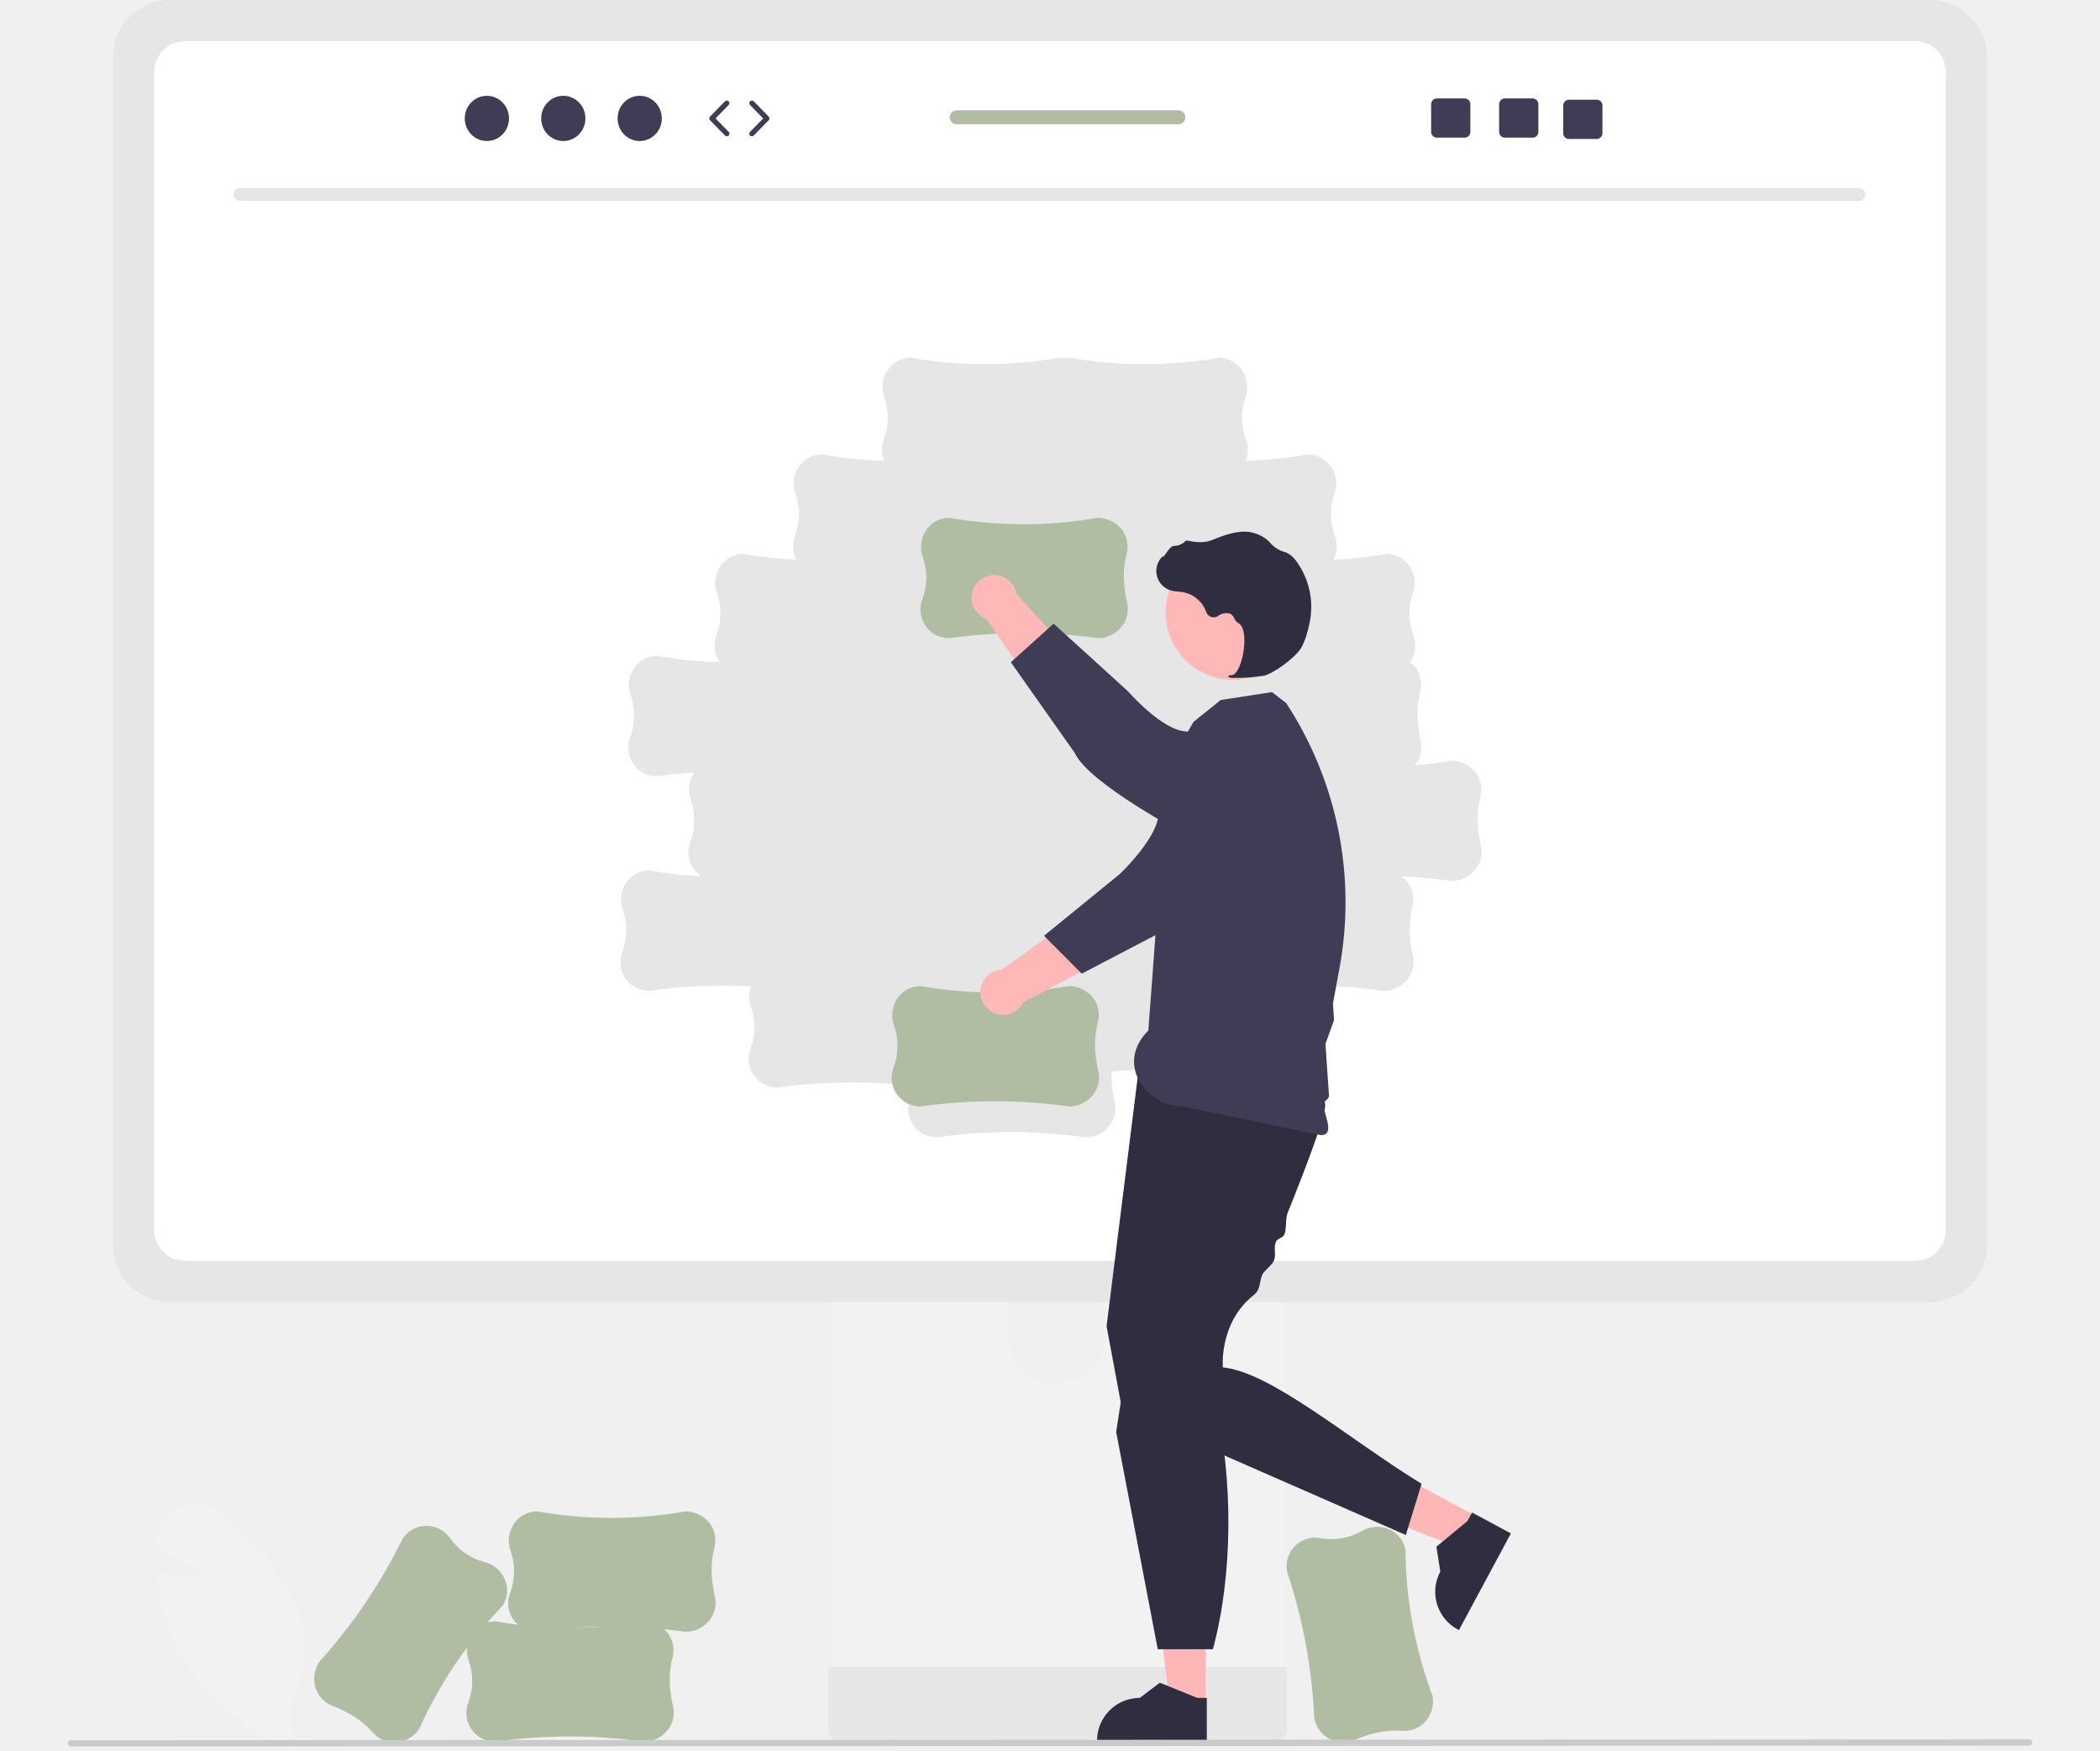
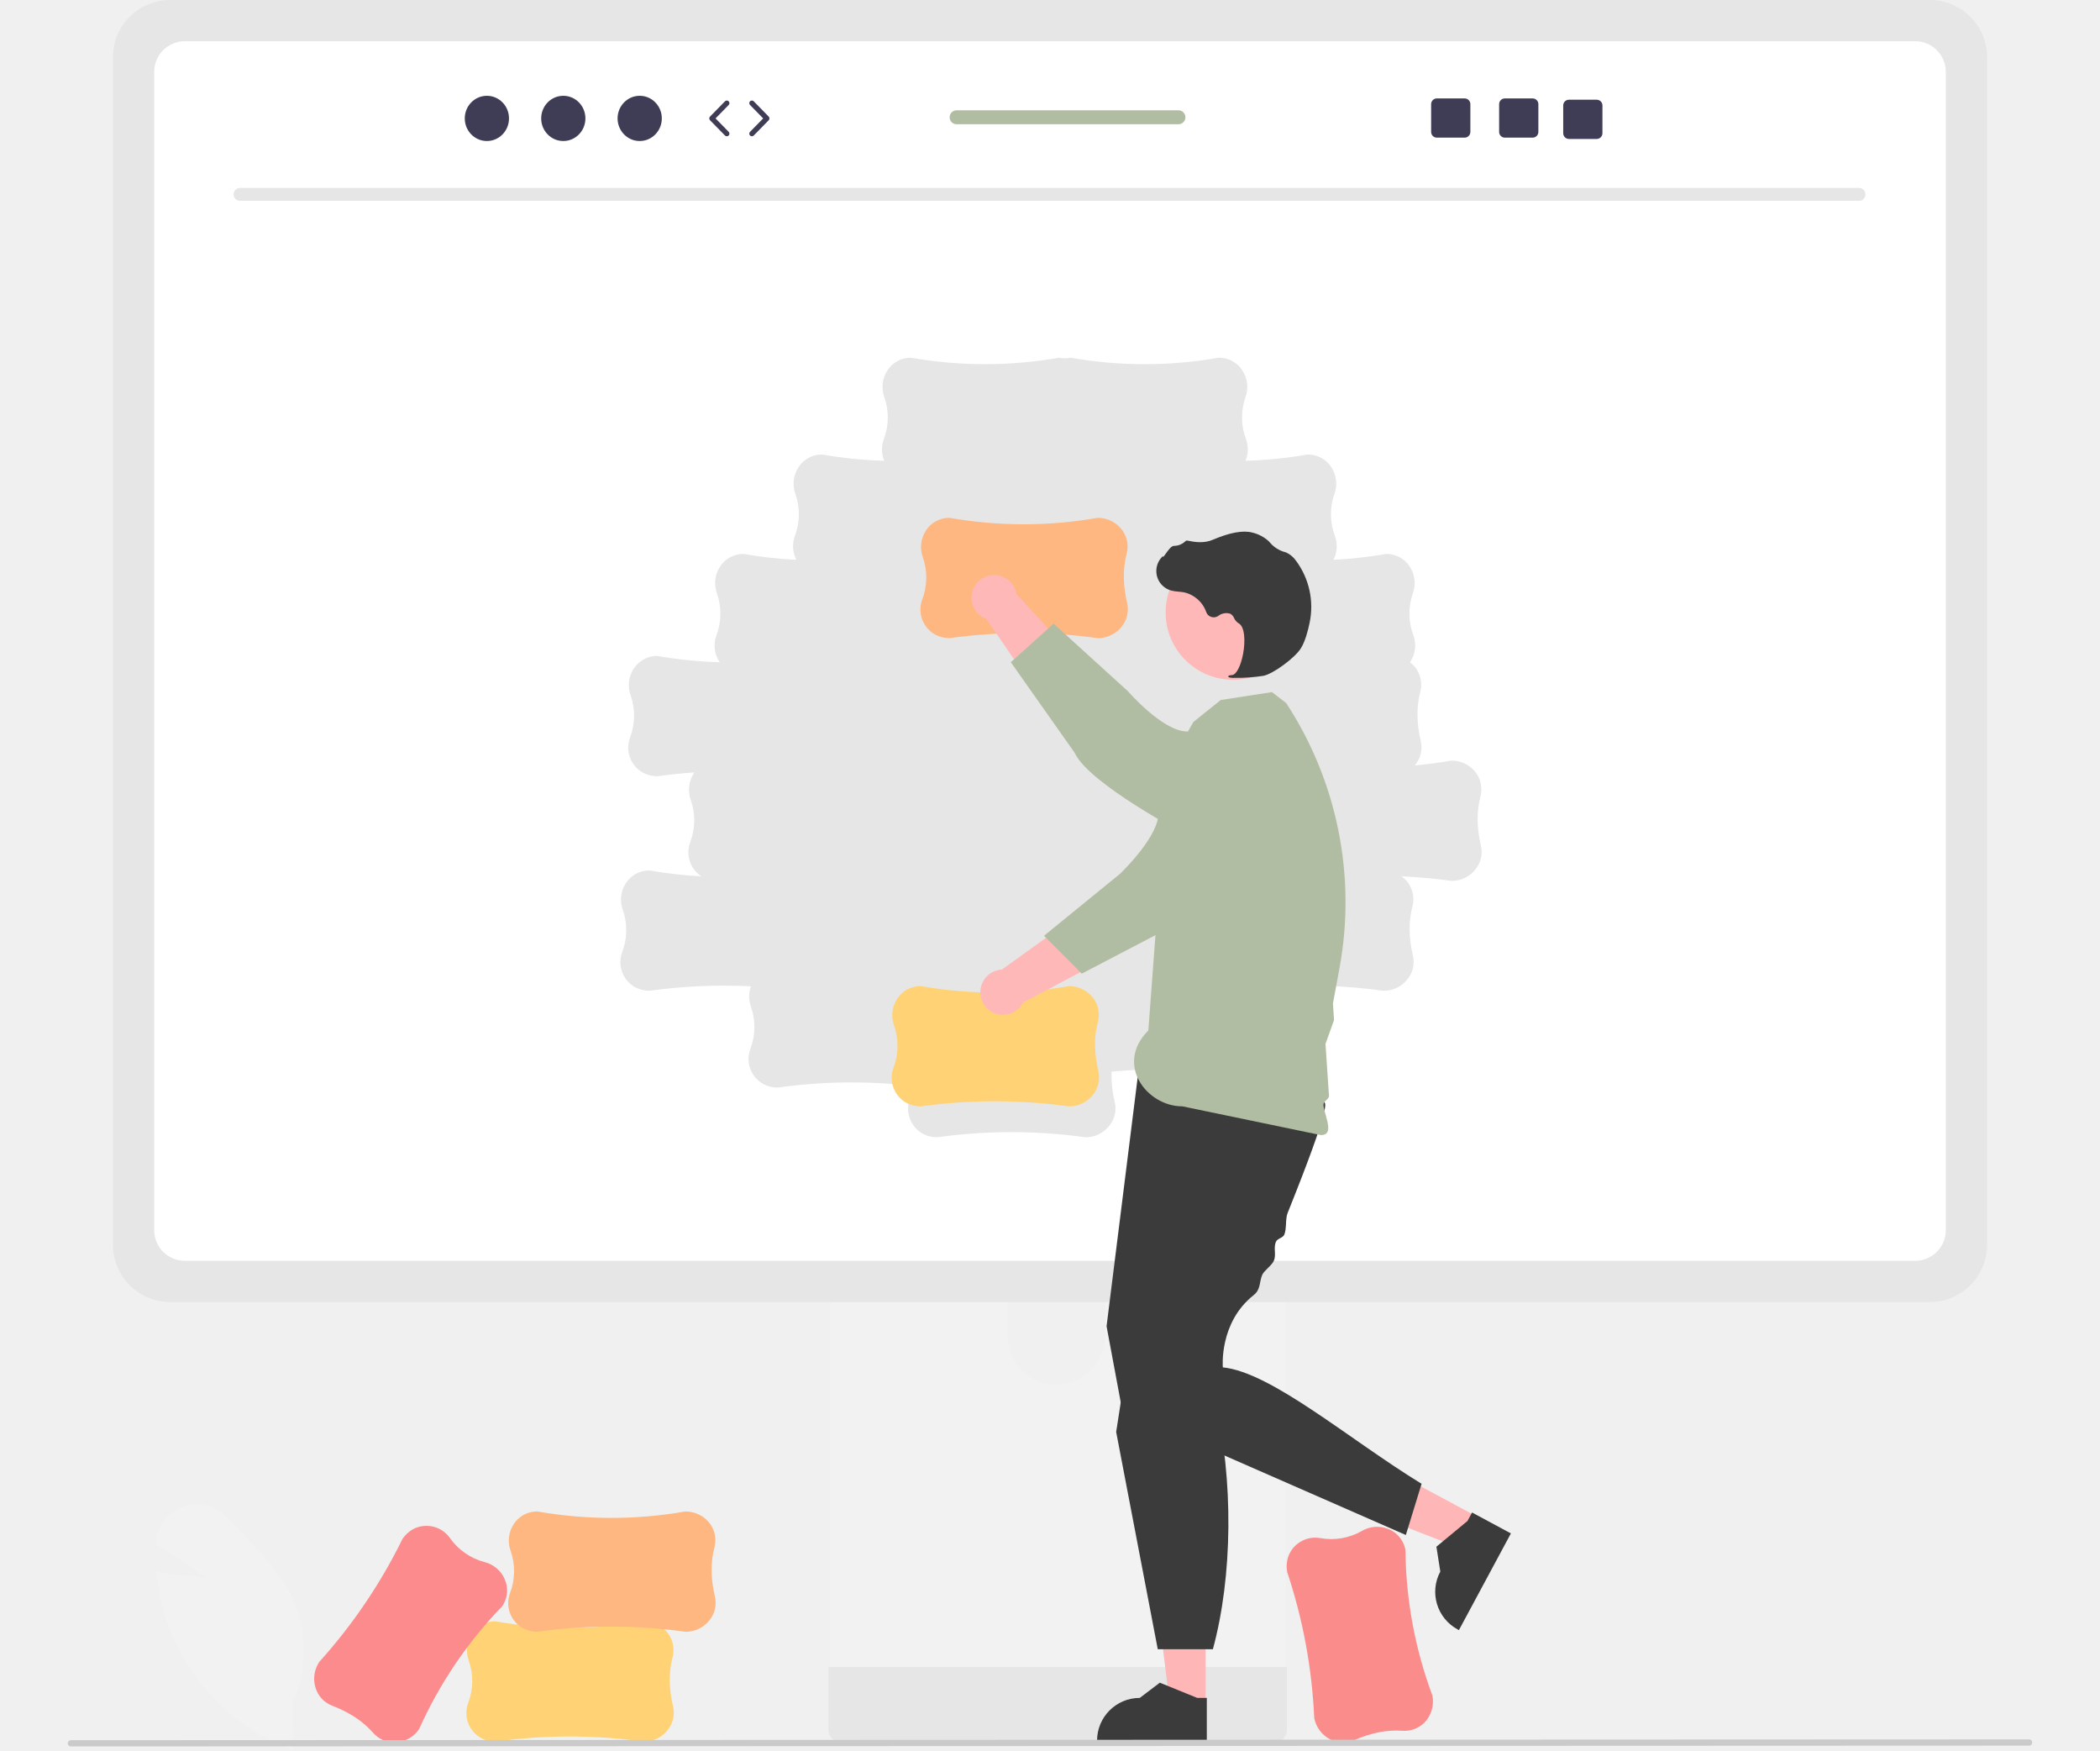
<svg xmlns="http://www.w3.org/2000/svg" width="600.119" height="500.03" viewBox="0 0 751.119 669.03">
  <path d="M86.152,669.03l-.654-.243c-22.143-8.352-39.491-26.021-47.436-48.313-2.153-6.195-3.516-12.637-4.059-19.173l-.053-.624,.616,.11c7.354,1.32,15.073,2.049,18.513,2.334l-19.296-12.769,.035-.663c.3-6.234,4.363-11.657,10.261-13.698,5.954-2.199,12.647-.554,16.904,4.154,1.918,2.082,3.947,4.178,5.908,6.205,6.74,6.965,13.709,14.168,18.116,22.671,6.627,13.101,6.987,28.494,.979,41.891l.168,18.118Z" fill="#f2f2f2" />
-   <path d="M476.589,656.657l-.008-.069c-.853-18.939-4.328-37.668-10.326-55.652l-.006-.03c-.35-1.847-.248-3.751,.296-5.55,1.675-5.157,6.87-8.314,12.219-7.426,5.525,1.038,11.24,.062,16.108-2.75,3.092-1.793,6.843-2.042,10.144-.671,3.113,1.269,5.441,3.936,6.278,7.191,.065,.256,.123,.515,.172,.778,.176,19.028,3.671,37.879,10.328,55.705l.004,.023c.696,3.681-.415,7.473-2.988,10.196-2.274,2.308-5.461,3.479-8.689,3.192-5.794-.395-11.754,.78-18.218,3.595-2.258,1.005-4.797,1.183-7.174,.504-4.203-1.232-7.352-4.727-8.141-9.035Z" fill="#b0bda2" />
+   <path d="M476.589,656.657l-.008-.069c-.853-18.939-4.328-37.668-10.326-55.652l-.006-.03c-.35-1.847-.248-3.751,.296-5.55,1.675-5.157,6.87-8.314,12.219-7.426,5.525,1.038,11.24,.062,16.108-2.75,3.092-1.793,6.843-2.042,10.144-.671,3.113,1.269,5.441,3.936,6.278,7.191,.065,.256,.123,.515,.172,.778,.176,19.028,3.671,37.879,10.328,55.705l.004,.023c.696,3.681-.415,7.473-2.988,10.196-2.274,2.308-5.461,3.479-8.689,3.192-5.794-.395-11.754,.78-18.218,3.595-2.258,1.005-4.797,1.183-7.174,.504-4.203-1.232-7.352-4.727-8.141-9.035Z" fill="#fb8c8c" />
  <path d="M291.366,396.5v248.7h174.231v-248.7c.006-3.672-2.384-6.918-5.893-8.002-.805-.266-1.649-.397-2.498-.388h-157.426c-4.638-.009-8.405,3.744-8.414,8.382v.008Zm67.995,85.454c.095-10.272,8.498-18.523,18.77-18.428,10.139,.093,18.335,8.289,18.428,18.428v28.857c-.049,10.272-8.415,18.56-18.687,18.511-10.203-.048-18.463-8.308-18.511-18.511v-28.857Z" fill="#f2f2f2" />
  <path d="M290.833,637.246v23.983c.008,2.585,2.095,4.683,4.68,4.704h165.938c2.589-.013,4.681-2.115,4.68-4.704v-23.983h-175.298Z" fill="#e6e6e6" />
  <path d="M17.277,21.8V475.892c.01,12.049,9.775,21.815,21.824,21.824H712.018c12.049-.009,21.815-9.775,21.824-21.824V21.8c-.029-12.037-9.787-21.785-21.824-21.8H39.101c-12.037,.015-21.796,9.763-21.824,21.8Z" fill="#e6e6e6" />
  <path d="M706.404,15.762H44.715c-6.445,.014-11.663,5.243-11.664,11.688V470.29c.011,6.437,5.227,11.653,11.664,11.664H706.404c6.437-.011,11.653-5.227,11.664-11.664V27.45c-.001-6.445-5.218-11.674-11.664-11.688Zm-166.914,314.618c-1.978,3.907-5.989,6.366-10.368,6.356l-.069-.005c-6.343-.884-12.71-1.466-19.1-1.748,.992,.711,1.865,1.574,2.587,2.558,1.855,2.657,2.425,6.004,1.554,9.125-1.445,5.625-1.377,11.699,.211,18.568,.576,2.403,.288,4.933-.813,7.145-1.978,3.907-5.989,6.366-10.368,6.356l-.069-.005c-15.149-2.11-30.486-2.519-45.725-1.218-.06,.384-.136,.769-.235,1.154-1.445,5.625-1.377,11.699,.211,18.568,.576,2.403,.288,4.933-.813,7.145-1.978,3.907-5.989,6.366-10.368,6.356l-.069-.005c-15.558-2.166-31.313-2.537-46.955-1.106-.119,3.906,.287,7.811,1.206,11.61,.576,2.403,.288,4.933-.813,7.145-1.978,3.907-5.989,6.366-10.368,6.356l-.069-.005c-18.776-2.616-37.825-2.616-56.602,0h-.03c-1.88,.007-3.734-.44-5.403-1.304-4.765-2.588-6.921-8.271-5.072-13.368,.567-1.605,.989-3.257,1.26-4.938-17.208-1.983-34.597-1.779-51.754,.609h-.03c-1.88,.007-3.734-.44-5.403-1.304-4.765-2.588-6.921-8.271-5.072-13.368,2.029-5.243,2.112-11.04,.234-16.339-.885-2.485-.885-5.199-.001-7.684-12.934-.659-25.901-.091-38.728,1.695h-.03c-1.88,.007-3.734-.44-5.403-1.304-4.765-2.588-6.921-8.271-5.072-13.368,2.029-5.243,2.112-11.04,.234-16.339-1.199-3.367-.759-7.101,1.19-10.096,1.815-2.829,4.862-4.632,8.216-4.861,.264-.018,.528-.027,.796-.027,6.572,1.149,13.207,1.898,19.869,2.245-4.25-2.793-6.031-8.137-4.306-12.921,2.029-5.243,2.112-11.04,.234-16.339-1.199-3.367-.759-7.101,1.19-10.096,.084-.129,.183-.244,.271-.368-4.741,.327-9.471,.819-14.19,1.476h-.03c-1.88,.007-3.734-.44-5.403-1.304-4.765-2.588-6.921-8.271-5.072-13.368,2.029-5.243,2.112-11.04,.234-16.339-1.199-3.367-.759-7.101,1.19-10.096,1.815-2.829,4.862-4.632,8.216-4.861,.264-.018,.528-.027,.796-.027,7.902,1.383,15.895,2.188,23.914,2.407-2.046-2.949-2.548-6.701-1.35-10.084,2.029-5.243,2.112-11.04,.234-16.339-1.199-3.367-.759-7.101,1.19-10.096,1.815-2.829,4.862-4.632,8.216-4.861,.264-.018,.528-.027,.796-.027,6.687,1.169,13.44,1.925,20.22,2.264-1.457-2.758-1.695-5.999-.656-8.94,2.029-5.243,2.112-11.04,.234-16.339-1.199-3.367-.759-7.101,1.19-10.096,1.815-2.829,4.862-4.632,8.216-4.861,.264-.018,.528-.027,.796-.027,7.869,1.377,15.827,2.181,23.812,2.404-1.087-2.568-1.176-5.45-.248-8.081,2.029-5.243,2.112-11.04,.234-16.339-1.199-3.367-.759-7.101,1.19-10.096,1.815-2.829,4.862-4.632,8.216-4.861,.264-.018,.528-.027,.796-.027,18.741,3.299,37.913,3.301,56.654,.007h.023c1.446,.298,2.938,.298,4.385,0h.023c18.741,3.294,37.914,3.291,56.654-.007,.268,0,.532,.009,.796,.027,3.353,.229,6.401,2.032,8.216,4.861,1.95,2.996,2.39,6.729,1.19,10.096-1.878,5.299-1.794,11.096,.234,16.339,.927,2.63,.839,5.512-.248,8.081,7.985-.223,15.943-1.027,23.812-2.404,.268,0,.532,.009,.796,.027,3.353,.229,6.401,2.032,8.216,4.861,1.95,2.996,2.39,6.729,1.19,10.096-1.878,5.299-1.794,11.096,.234,16.339,1.038,2.941,.8,6.182-.656,8.94,6.78-.338,13.533-1.094,20.22-2.264,.268,0,.532,.009,.796,.027,3.353,.229,6.401,2.032,8.216,4.861,1.95,2.996,2.39,6.729,1.19,10.096-1.878,5.299-1.794,11.096,.234,16.339,1.201,3.391,.693,7.154-1.365,10.106,.893,.674,1.683,1.475,2.345,2.376,1.855,2.657,2.425,6.004,1.554,9.125-1.445,5.625-1.377,11.699,.211,18.568,.576,2.403,.288,4.933-.813,7.145-.403,.788-.894,1.527-1.463,2.204,4.681-.411,9.351-1.025,14.008-1.841h.023c3.746-.013,7.272,1.771,9.479,4.798,1.855,2.657,2.425,6.004,1.554,9.125-1.445,5.625-1.377,11.699,.211,18.568,.576,2.403,.288,4.933-.813,7.145Z" fill="#fff" />
  <path d="M684.942,76.765H65.802c-1.36-.03-2.438-1.157-2.408-2.516,.029-1.318,1.09-2.379,2.408-2.408H684.942c1.36,.03,2.438,1.157,2.408,2.516-.029,1.318-1.09,2.379-2.408,2.408Z" fill="#e6e6e6" />
-   <path d="M382.852,422.94l-.069-.005c-18.776-2.616-37.825-2.616-56.602,0h-.03c-1.88,.007-3.734-.44-5.403-1.304-4.765-2.588-6.921-8.271-5.072-13.368,2.029-5.243,2.112-11.04,.234-16.339-1.199-3.367-.759-7.101,1.19-10.096,1.815-2.829,4.862-4.632,8.216-4.861,.264-.018,.528-.027,.796-.027,18.741,3.299,37.913,3.301,56.654,.007h.023c3.746-.013,7.272,1.771,9.479,4.798,1.855,2.657,2.425,6.004,1.554,9.125-1.445,5.625-1.377,11.699,.211,18.568,.576,2.403,.288,4.933-.813,7.145-1.978,3.907-5.989,6.366-10.368,6.356Z" fill="#b0bda2" />
+   <path d="M382.852,422.94l-.069-.005c-18.776-2.616-37.825-2.616-56.602,0h-.03c-1.88,.007-3.734-.44-5.403-1.304-4.765-2.588-6.921-8.271-5.072-13.368,2.029-5.243,2.112-11.04,.234-16.339-1.199-3.367-.759-7.101,1.19-10.096,1.815-2.829,4.862-4.632,8.216-4.861,.264-.018,.528-.027,.796-.027,18.741,3.299,37.913,3.301,56.654,.007h.023c3.746-.013,7.272,1.771,9.479,4.798,1.855,2.657,2.425,6.004,1.554,9.125-1.445,5.625-1.377,11.699,.211,18.568,.576,2.403,.288,4.933-.813,7.145-1.978,3.907-5.989,6.366-10.368,6.356Z" fill="#ffd375" />
  <path d="M440.595,324.893l-15.106-12.5c-11.328,5.937-28.564,29.642-28.564,29.642l-39.764,28.599c-4.775,.227-8.462,4.283-8.235,9.058s4.283,8.462,9.058,8.235c3.099-.148,5.882-1.942,7.295-4.705l54.028-28.55,21.288-29.779Z" fill="#ffb8b8" />
-   <path d="M466.08,277.317h0c8.719,7.384,9.801,20.437,2.417,29.156-.827,.977-1.744,1.875-2.737,2.683l-9.606,7.809s-23.961,34.493-36.433,38.495l-32.019,16.728-14.438-14.475,29.019-23.649s13.347-12.624,14.683-21.866c.818-5.66,10.397-21.076,19.998-32.511,7.369-8.693,20.389-9.766,29.082-2.397l.033,.028Z" fill="#3f3d56" />
+   <path d="M466.08,277.317h0c8.719,7.384,9.801,20.437,2.417,29.156-.827,.977-1.744,1.875-2.737,2.683l-9.606,7.809s-23.961,34.493-36.433,38.495l-32.019,16.728-14.438-14.475,29.019-23.649s13.347-12.624,14.683-21.866c.818-5.66,10.397-21.076,19.998-32.511,7.369-8.693,20.389-9.766,29.082-2.397l.033,.028Z" fill="#b1bda2" />
  <polygon points="435.037 651.672 421.39 651.671 414.898 599.031 435.04 599.032 435.037 651.672" fill="#ffb6b6" />
-   <path d="M435.517,665.908l-41.967-.002v-.531c.001-9.021,7.314-16.334,16.335-16.334h.001l7.666-5.816,14.303,5.817,3.663,0-.001,16.866Z" fill="#2f2e41" />
+   <path d="M435.517,665.908l-41.967-.002v-.531c.001-9.021,7.314-16.334,16.335-16.334h.001l7.666-5.816,14.303,5.817,3.663,0-.001,16.866Z" fill="#3b3b3b" />
  <polygon points="539.021 579.842 532.558 591.861 483.12 572.653 492.659 554.913 539.021 579.842" fill="#ffb6b6" />
-   <path d="M551.788,586.16l-19.874,36.963-.467-.251c-7.945-4.272-10.923-14.176-6.652-22.122l0-.001-1.492-9.506,11.896-9.843,1.735-3.227,14.855,7.987Z" fill="#2f2e41" />
-   <path d="M409.235,410.61l-12.045,96.36,6.022,32.306,108.405,47.492,6.022-19.573c-27.71-16.956-57.331-42.617-75.995-44.503,0,0-1.548-17.1,11.823-27.654,2.698-2.129,2.107-5.01,3.198-7.621,.75-1.796,3.735-3.666,4.499-5.508,.991-2.387-.235-4.759,.761-7.185,.56-1.364,2.683-1.45,3.239-2.815,.949-2.329,.328-5.934,1.253-8.235,1.977-4.916,3.877-9.723,5.612-14.23,5.401-14.028,9.202-25.142,8.722-27.542-1.506-7.528-71.517-11.292-71.517-11.292Z" fill="#2f2e41" />
-   <path d="M407.16,506.691l-6.301,40.693,15.904,83.046h21.079c7.573-27.904,7.963-64.578,.753-95.607l-31.434-28.133Z" fill="#2f2e41" />
-   <path d="M420.703,292.878l9.717-16.932,10.433-8.37,19.573-3.011,5.438,4.181h0c19.57,29.91,26.868,66.209,20.378,101.358l-1.528,8.274-.97,5.252,.42,6.278-3.266,9.139,.449,6.692,.24,3.574,.241,3.587,.336,5.007c.602,2.858-2.429,2.481-2,5,.753,4.424,4.128,10.979-1,11l-53-11c-13.464,.055-26-16-13-29l7.538-101.03Z" fill="#3f3d56" />
+   <path d="M551.788,586.16l-19.874,36.963-.467-.251c-7.945-4.272-10.923-14.176-6.652-22.122l0-.001-1.492-9.506,11.896-9.843,1.735-3.227,14.855,7.987Z" fill="#3b3b3b" />
+   <path d="M409.235,410.61l-12.045,96.36,6.022,32.306,108.405,47.492,6.022-19.573c-27.71-16.956-57.331-42.617-75.995-44.503,0,0-1.548-17.1,11.823-27.654,2.698-2.129,2.107-5.01,3.198-7.621,.75-1.796,3.735-3.666,4.499-5.508,.991-2.387-.235-4.759,.761-7.185,.56-1.364,2.683-1.45,3.239-2.815,.949-2.329,.328-5.934,1.253-8.235,1.977-4.916,3.877-9.723,5.612-14.23,5.401-14.028,9.202-25.142,8.722-27.542-1.506-7.528-71.517-11.292-71.517-11.292Z" fill="#3b3b3b" />
+   <path d="M407.16,506.691l-6.301,40.693,15.904,83.046h21.079c7.573-27.904,7.963-64.578,.753-95.607l-31.434-28.133Z" fill="#3b3b3b" />
+   <path d="M420.703,292.878l9.717-16.932,10.433-8.37,19.573-3.011,5.438,4.181h0c19.57,29.91,26.868,66.209,20.378,101.358l-1.528,8.274-.97,5.252,.42,6.278-3.266,9.139,.449,6.692,.24,3.574,.241,3.587,.336,5.007c.602,2.858-2.429,2.481-2,5,.753,4.424,4.128,10.979-1,11l-53-11c-13.464,.055-26-16-13-29l7.538-101.03Z" fill="#b1bda2" />
  <circle cx="445.511" cy="234.112" r="25.737" fill="#ffb8b8" />
-   <path d="M445.947,259.117c3.766,.059,7.53-.204,11.251-.786,3.688-.75,11.939-6.796,14.239-10.435h0c1.709-2.703,2.802-6.925,3.418-9.99,1.677-8.203-.202-16.732-5.171-23.47-.944-1.394-2.248-2.506-3.773-3.22-.135-.053-.274-.1-.415-.14-2.222-.585-4.218-1.82-5.733-3.547-.294-.349-.612-.677-.953-.981-1.712-1.445-3.741-2.464-5.923-2.974-3.521-.942-8.616-.007-15.144,2.783-3.28,1.402-6.866,.894-9.625,.296-.315-.061-.638,.05-.85,.291-1.174,1.102-2.721,1.719-4.332,1.727-.986,.043-2.021,1.409-3.272,3.19-.284,.404-.615,.876-.854,1.163l-.032-.551-.558,.615c-2.87,3.163-2.632,8.054,.531,10.924,.85,.771,1.861,1.344,2.96,1.676,.992,.264,2.008,.426,3.033,.483,.621,.056,1.263,.114,1.878,.22,4.018,.823,7.308,3.696,8.665,7.567,.568,1.585,2.314,2.41,3.9,1.841,.249-.089,.485-.211,.703-.361,1.301-1.013,3.016-1.326,4.591-.836,.671,.373,1.192,.965,1.478,1.677,.347,.793,.923,1.465,1.654,1.93,2.499,1.289,2.672,6.997,1.774,11.756-.865,4.587-2.576,7.905-4.159,8.069-1.219,.126-1.359,.213-1.447,.428l-.079,.193,.137,.181c.673,.244,1.391,.34,2.105,.281Z" fill="#2f2e41" />
-   <path d="M393.852,243.94l-.069-.005c-18.776-2.616-37.825-2.616-56.602,0h-.03c-1.88,.007-3.734-.44-5.403-1.304-4.765-2.588-6.921-8.271-5.072-13.368,2.029-5.243,2.112-11.04,.234-16.339-1.199-3.367-.759-7.101,1.19-10.096,1.815-2.829,4.862-4.632,8.216-4.861,.264-.018,.528-.027,.796-.027,18.741,3.299,37.913,3.301,56.654,.007h.023c3.746-.013,7.272,1.771,9.479,4.798,1.855,2.657,2.425,6.004,1.554,9.125-1.445,5.625-1.377,11.699,.211,18.568,.576,2.403,.288,4.933-.813,7.145-1.978,3.907-5.989,6.366-10.368,6.356Z" fill="#b0bda2" />
+   <path d="M445.947,259.117c3.766,.059,7.53-.204,11.251-.786,3.688-.75,11.939-6.796,14.239-10.435h0c1.709-2.703,2.802-6.925,3.418-9.99,1.677-8.203-.202-16.732-5.171-23.47-.944-1.394-2.248-2.506-3.773-3.22-.135-.053-.274-.1-.415-.14-2.222-.585-4.218-1.82-5.733-3.547-.294-.349-.612-.677-.953-.981-1.712-1.445-3.741-2.464-5.923-2.974-3.521-.942-8.616-.007-15.144,2.783-3.28,1.402-6.866,.894-9.625,.296-.315-.061-.638,.05-.85,.291-1.174,1.102-2.721,1.719-4.332,1.727-.986,.043-2.021,1.409-3.272,3.19-.284,.404-.615,.876-.854,1.163l-.032-.551-.558,.615c-2.87,3.163-2.632,8.054,.531,10.924,.85,.771,1.861,1.344,2.96,1.676,.992,.264,2.008,.426,3.033,.483,.621,.056,1.263,.114,1.878,.22,4.018,.823,7.308,3.696,8.665,7.567,.568,1.585,2.314,2.41,3.9,1.841,.249-.089,.485-.211,.703-.361,1.301-1.013,3.016-1.326,4.591-.836,.671,.373,1.192,.965,1.478,1.677,.347,.793,.923,1.465,1.654,1.93,2.499,1.289,2.672,6.997,1.774,11.756-.865,4.587-2.576,7.905-4.159,8.069-1.219,.126-1.359,.213-1.447,.428l-.079,.193,.137,.181c.673,.244,1.391,.34,2.105,.281Z" fill="#3b3b3b" />
+   <path d="M393.852,243.94l-.069-.005c-18.776-2.616-37.825-2.616-56.602,0h-.03c-1.88,.007-3.734-.44-5.403-1.304-4.765-2.588-6.921-8.271-5.072-13.368,2.029-5.243,2.112-11.04,.234-16.339-1.199-3.367-.759-7.101,1.19-10.096,1.815-2.829,4.862-4.632,8.216-4.861,.264-.018,.528-.027,.796-.027,18.741,3.299,37.913,3.301,56.654,.007h.023c3.746-.013,7.272,1.771,9.479,4.798,1.855,2.657,2.425,6.004,1.554,9.125-1.445,5.625-1.377,11.699,.211,18.568,.576,2.403,.288,4.933-.813,7.145-1.978,3.907-5.989,6.366-10.368,6.356Z" fill="#feb780" />
  <path d="M417.919,304.556l10.65-16.463c-7.22-10.556-32.777-24.905-32.777-24.905l-33.05-36.149c-.784-4.716-5.243-7.904-9.959-7.12-4.716,.784-7.904,5.243-7.12,9.959,.509,3.061,2.616,5.615,5.525,6.695l34.668,50.321,32.062,17.662Z" fill="#ffb8b8" />
-   <path d="M468.148,324.307h0c-6.314,9.522-19.152,12.122-28.673,5.807-1.067-.708-2.066-1.513-2.984-2.405l-8.878-8.628s-37.215-19.432-42.647-31.351l-24.384-34.587,16.35-14.749,28.419,25.834s13.084,15.13,22.418,15.377c5.716,.151,22.147,7.863,34.625,16.062,9.494,6.303,12.082,19.108,5.779,28.603l-.024,.036Z" fill="#3f3d56" />
-   <path d="M220.238,665.759l-.069-.005c-18.776-2.616-37.825-2.616-56.602,0h-.03c-1.88,.007-3.734-.44-5.403-1.304-4.765-2.588-6.921-8.271-5.072-13.368,2.029-5.243,2.112-11.04,.234-16.339-1.199-3.367-.759-7.101,1.19-10.096,1.815-2.829,4.862-4.632,8.216-4.861,.264-.018,.528-.027,.796-.027,18.741,3.299,37.913,3.301,56.654,.007h.023c3.746-.013,7.272,1.771,9.479,4.798,1.855,2.657,2.425,6.004,1.554,9.125-1.445,5.625-1.377,11.699,.211,18.568,.576,2.403,.288,4.933-.813,7.145-1.978,3.907-5.989,6.366-10.368,6.356Z" fill="#b0bda2" />
-   <path d="M236.238,623.759l-.069-.005c-18.776-2.616-37.825-2.616-56.602,0h-.03c-1.88,.007-3.734-.44-5.403-1.304-4.765-2.588-6.921-8.271-5.072-13.368,2.029-5.243,2.112-11.04,.234-16.339-1.199-3.367-.759-7.101,1.19-10.096,1.815-2.829,4.862-4.632,8.216-4.861,.264-.018,.528-.027,.796-.027,18.741,3.299,37.913,3.301,56.654,.007h.023c3.746-.013,7.272,1.771,9.479,4.798,1.855,2.657,2.425,6.004,1.554,9.125-1.445,5.625-1.377,11.699,.211,18.568,.576,2.403,.288,4.933-.813,7.145-1.978,3.907-5.989,6.366-10.368,6.356Z" fill="#b0bda2" />
-   <path d="M96.225,635.208l.043-.055c12.688-14.086,23.361-29.864,31.715-46.882l.017-.025c1.047-1.561,2.457-2.846,4.107-3.745,4.813-2.497,10.729-1.098,13.915,3.289,3.206,4.618,7.961,7.935,13.402,9.349,3.461,.893,6.307,3.35,7.695,6.643,1.326,3.089,1.112,6.623-.577,9.529-.133,.228-.274,.453-.424,.674-13.233,13.674-23.978,29.553-31.751,46.921l-.013,.019c-2.088,3.11-5.542,5.031-9.285,5.163-3.24,.047-6.332-1.356-8.429-3.826-3.849-4.349-8.918-7.696-15.498-10.23-2.313-.87-4.247-2.525-5.462-4.677-2.128-3.827-1.917-8.528,.545-12.149Z" fill="#b0bda2" />
+   <path d="M468.148,324.307h0c-6.314,9.522-19.152,12.122-28.673,5.807-1.067-.708-2.066-1.513-2.984-2.405l-8.878-8.628s-37.215-19.432-42.647-31.351l-24.384-34.587,16.35-14.749,28.419,25.834s13.084,15.13,22.418,15.377c5.716,.151,22.147,7.863,34.625,16.062,9.494,6.303,12.082,19.108,5.779,28.603l-.024,.036Z" fill="#b1bda2" />
+   <path d="M220.238,665.759l-.069-.005c-18.776-2.616-37.825-2.616-56.602,0h-.03c-1.88,.007-3.734-.44-5.403-1.304-4.765-2.588-6.921-8.271-5.072-13.368,2.029-5.243,2.112-11.04,.234-16.339-1.199-3.367-.759-7.101,1.19-10.096,1.815-2.829,4.862-4.632,8.216-4.861,.264-.018,.528-.027,.796-.027,18.741,3.299,37.913,3.301,56.654,.007h.023c3.746-.013,7.272,1.771,9.479,4.798,1.855,2.657,2.425,6.004,1.554,9.125-1.445,5.625-1.377,11.699,.211,18.568,.576,2.403,.288,4.933-.813,7.145-1.978,3.907-5.989,6.366-10.368,6.356Z" fill="#ffd375" />
+   <path d="M236.238,623.759l-.069-.005c-18.776-2.616-37.825-2.616-56.602,0h-.03c-1.88,.007-3.734-.44-5.403-1.304-4.765-2.588-6.921-8.271-5.072-13.368,2.029-5.243,2.112-11.04,.234-16.339-1.199-3.367-.759-7.101,1.19-10.096,1.815-2.829,4.862-4.632,8.216-4.861,.264-.018,.528-.027,.796-.027,18.741,3.299,37.913,3.301,56.654,.007h.023c3.746-.013,7.272,1.771,9.479,4.798,1.855,2.657,2.425,6.004,1.554,9.125-1.445,5.625-1.377,11.699,.211,18.568,.576,2.403,.288,4.933-.813,7.145-1.978,3.907-5.989,6.366-10.368,6.356Z" fill="#feb780" />
+   <path d="M96.225,635.208l.043-.055c12.688-14.086,23.361-29.864,31.715-46.882l.017-.025c1.047-1.561,2.457-2.846,4.107-3.745,4.813-2.497,10.729-1.098,13.915,3.289,3.206,4.618,7.961,7.935,13.402,9.349,3.461,.893,6.307,3.35,7.695,6.643,1.326,3.089,1.112,6.623-.577,9.529-.133,.228-.274,.453-.424,.674-13.233,13.674-23.978,29.553-31.751,46.921l-.013,.019c-2.088,3.11-5.542,5.031-9.285,5.163-3.24,.047-6.332-1.356-8.429-3.826-3.849-4.349-8.918-7.696-15.498-10.23-2.313-.87-4.247-2.525-5.462-4.677-2.128-3.827-1.917-8.528,.545-12.149Z" fill="#fb8b8c" />
  <path d="M749.934,667.284l-748.75,.307c-.658-.003-1.188-.539-1.184-1.197,.003-.653,.532-1.181,1.184-1.184l748.75-.307c.658,.003,1.188,.539,1.184,1.197-.003,.653-.532,1.181-1.184,1.184Z" fill="#cacaca" />
  <g>
    <ellipse cx="160.251" cy="45.263" rx="8.457" ry="8.645" fill="#3f3d56" />
    <ellipse cx="189.465" cy="45.263" rx="8.457" ry="8.645" fill="#3f3d56" />
    <ellipse cx="218.679" cy="45.263" rx="8.457" ry="8.645" fill="#3f3d56" />
    <path d="M251.99,52.096c-.26,0-.519-.101-.715-.301l-5.706-5.833c-.38-.389-.38-1.01,0-1.398l5.706-5.833c.387-.395,1.021-.401,1.414-.016,.395,.386,.402,1.02,.016,1.414l-5.022,5.133,5.022,5.134c.386,.395,.379,1.028-.016,1.414-.194,.19-.447,.285-.699,.285Z" fill="#3f3d56" />
    <path d="M261.579,52.096c-.252,0-.505-.095-.699-.285-.395-.386-.402-1.019-.016-1.414l5.021-5.134-5.021-5.133c-.386-.395-.379-1.028,.016-1.414,.394-.387,1.028-.379,1.414,.016l5.706,5.833c.38,.389,.38,1.01,0,1.398l-5.706,5.833c-.196,.2-.455,.301-.715,.301Z" fill="#3f3d56" />
    <path d="M560.089,37.619h-10.61c-1.21,0-2.19,.98-2.19,2.19v10.62c0,1.21,.98,2.19,2.19,2.19h10.61c1.21,0,2.2-.98,2.2-2.19v-10.62c0-1.21-.99-2.19-2.2-2.19Z" fill="#3f3d56" />
    <path d="M534.089,37.619h-10.61c-1.21,0-2.19,.98-2.19,2.19v10.62c0,1.21,.98,2.19,2.19,2.19h10.61c1.21,0,2.2-.98,2.2-2.19v-10.62c0-1.21-.99-2.19-2.2-2.19Z" fill="#3f3d56" />
    <path d="M584.589,38.119h-10.61c-1.21,0-2.19,.98-2.19,2.19v10.62c0,1.21,.98,2.19,2.19,2.19h10.61c1.21,0,2.2-.98,2.2-2.19v-10.62c0-1.21-.99-2.19-2.2-2.19Z" fill="#3f3d56" />
    <path d="M424.667,42.159h-84.81c-1.48,0-2.67,1.2-2.67,2.67s1.19,2.67,2.67,2.67h84.81c1.47,0,2.67-1.2,2.67-2.67s-1.2-2.67-2.67-2.67Z" fill="#b0bda2" />
  </g>
</svg>
